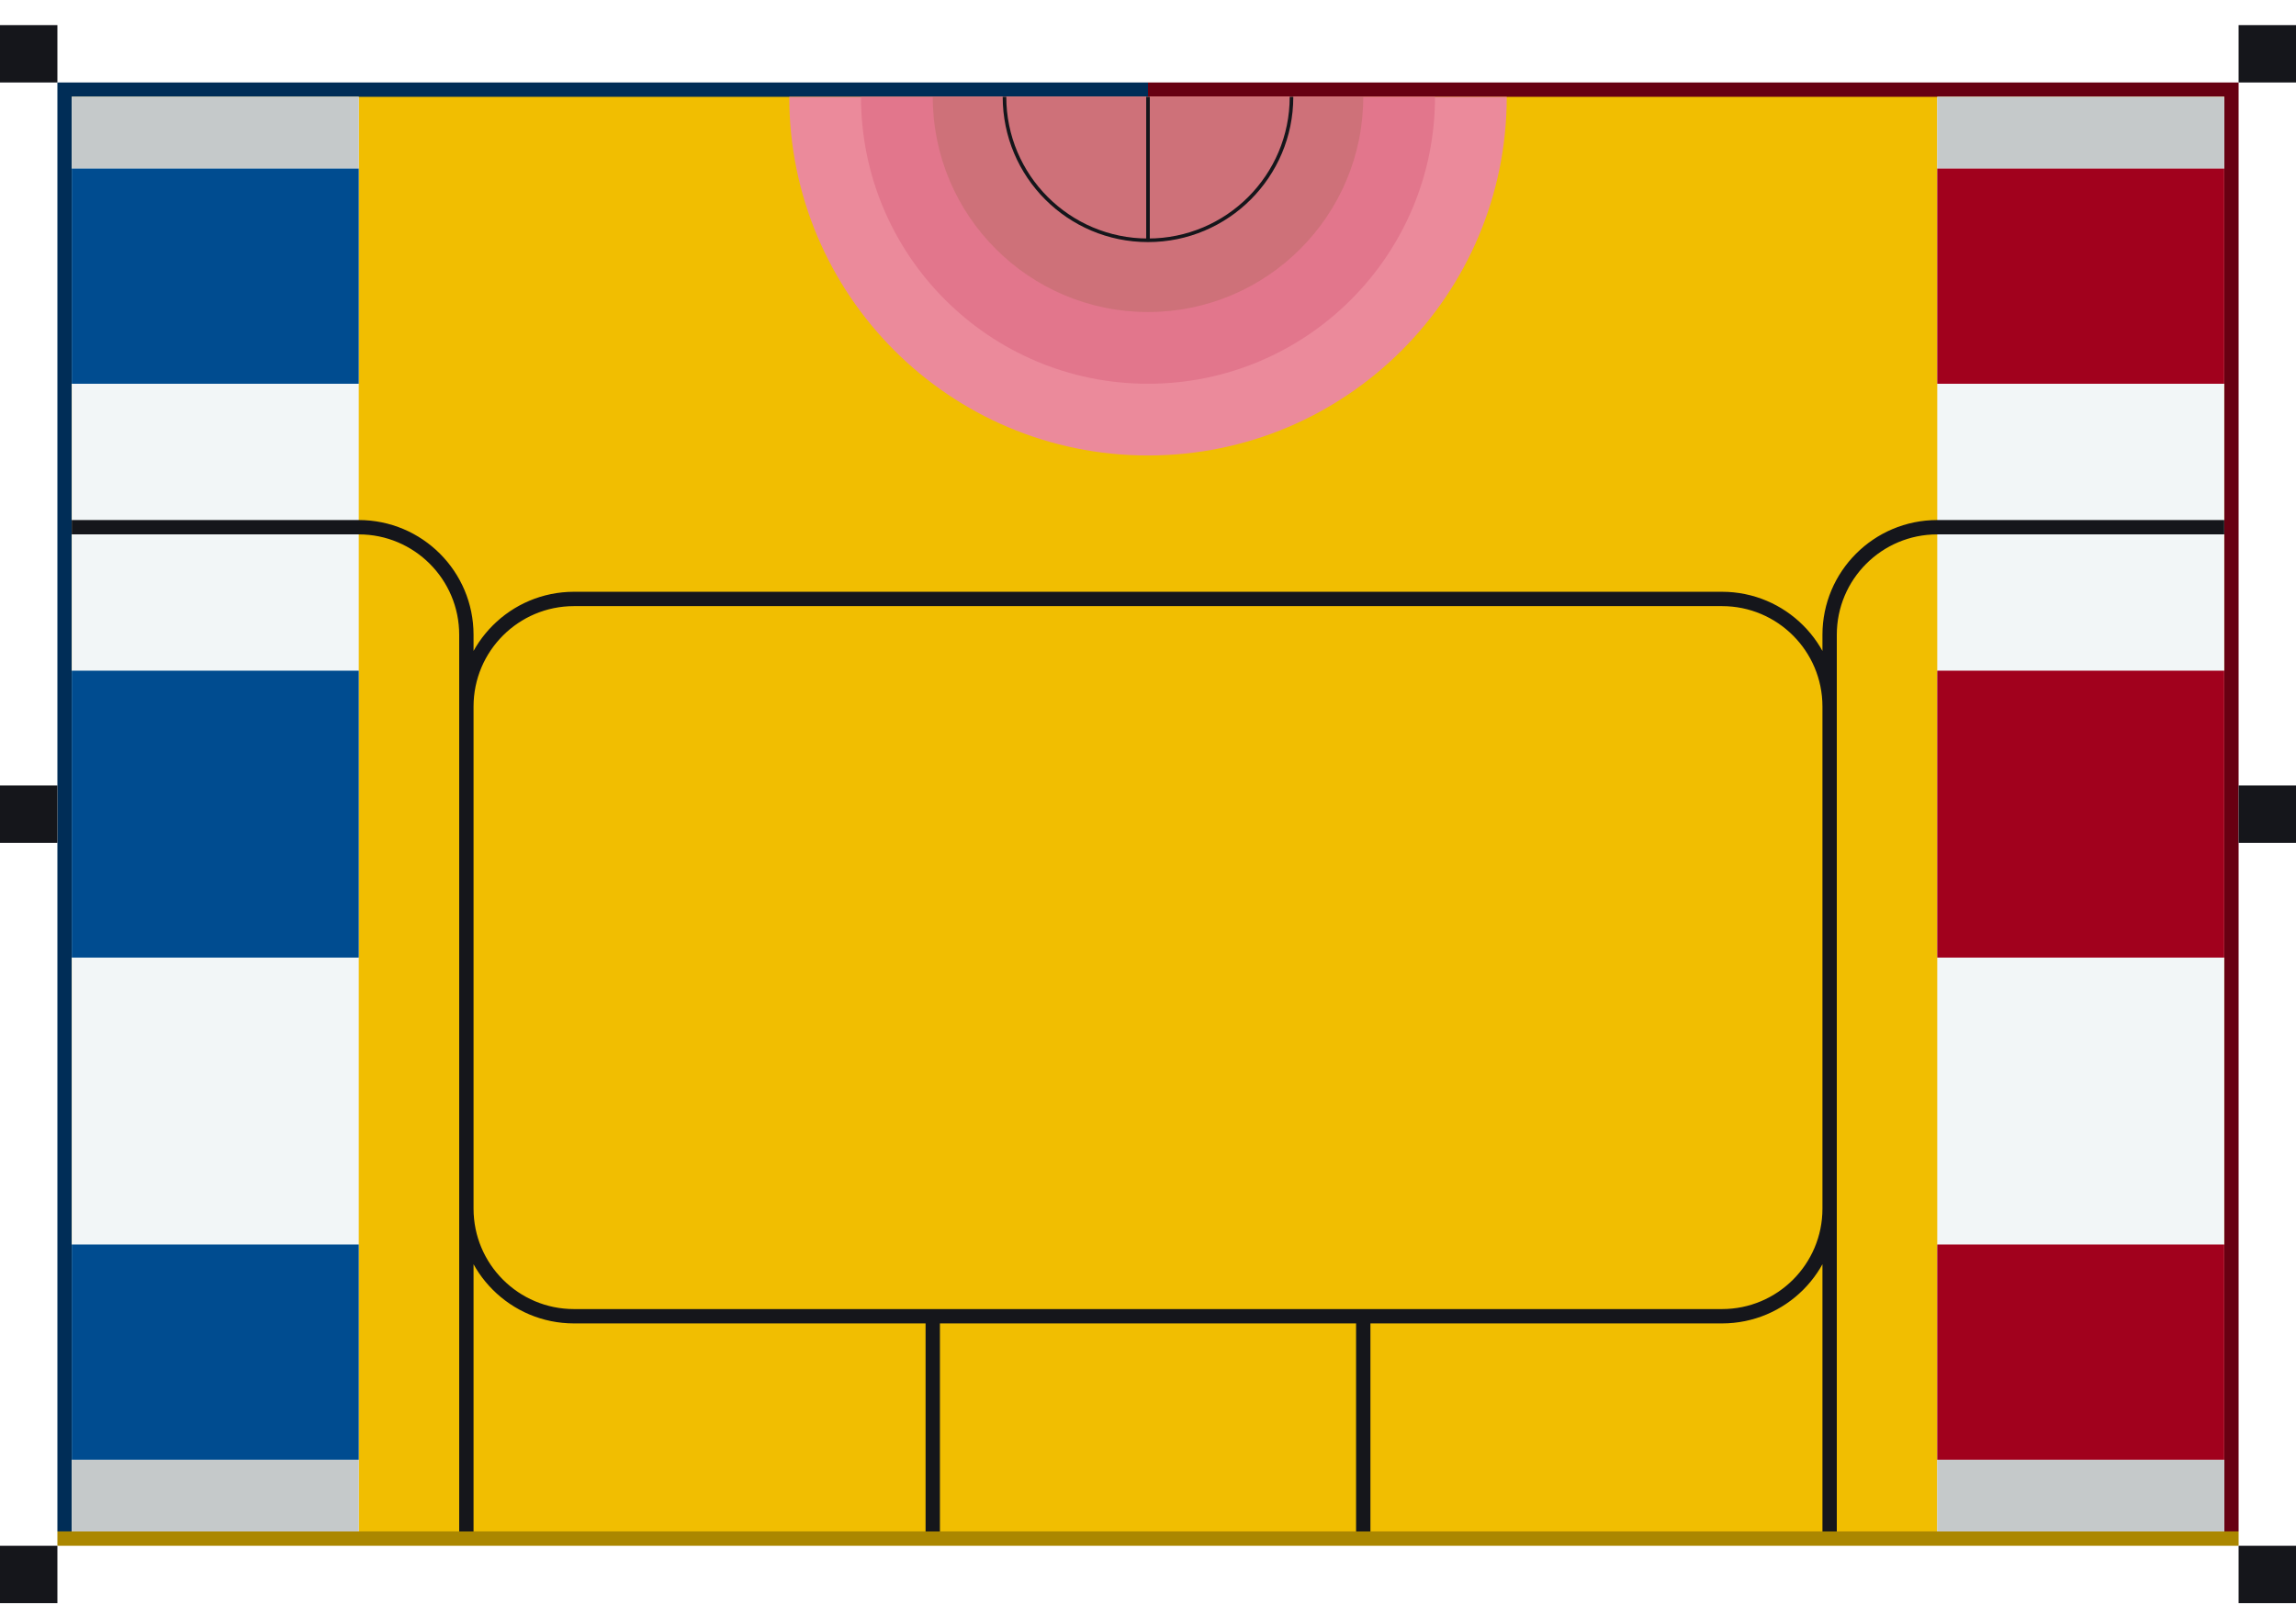
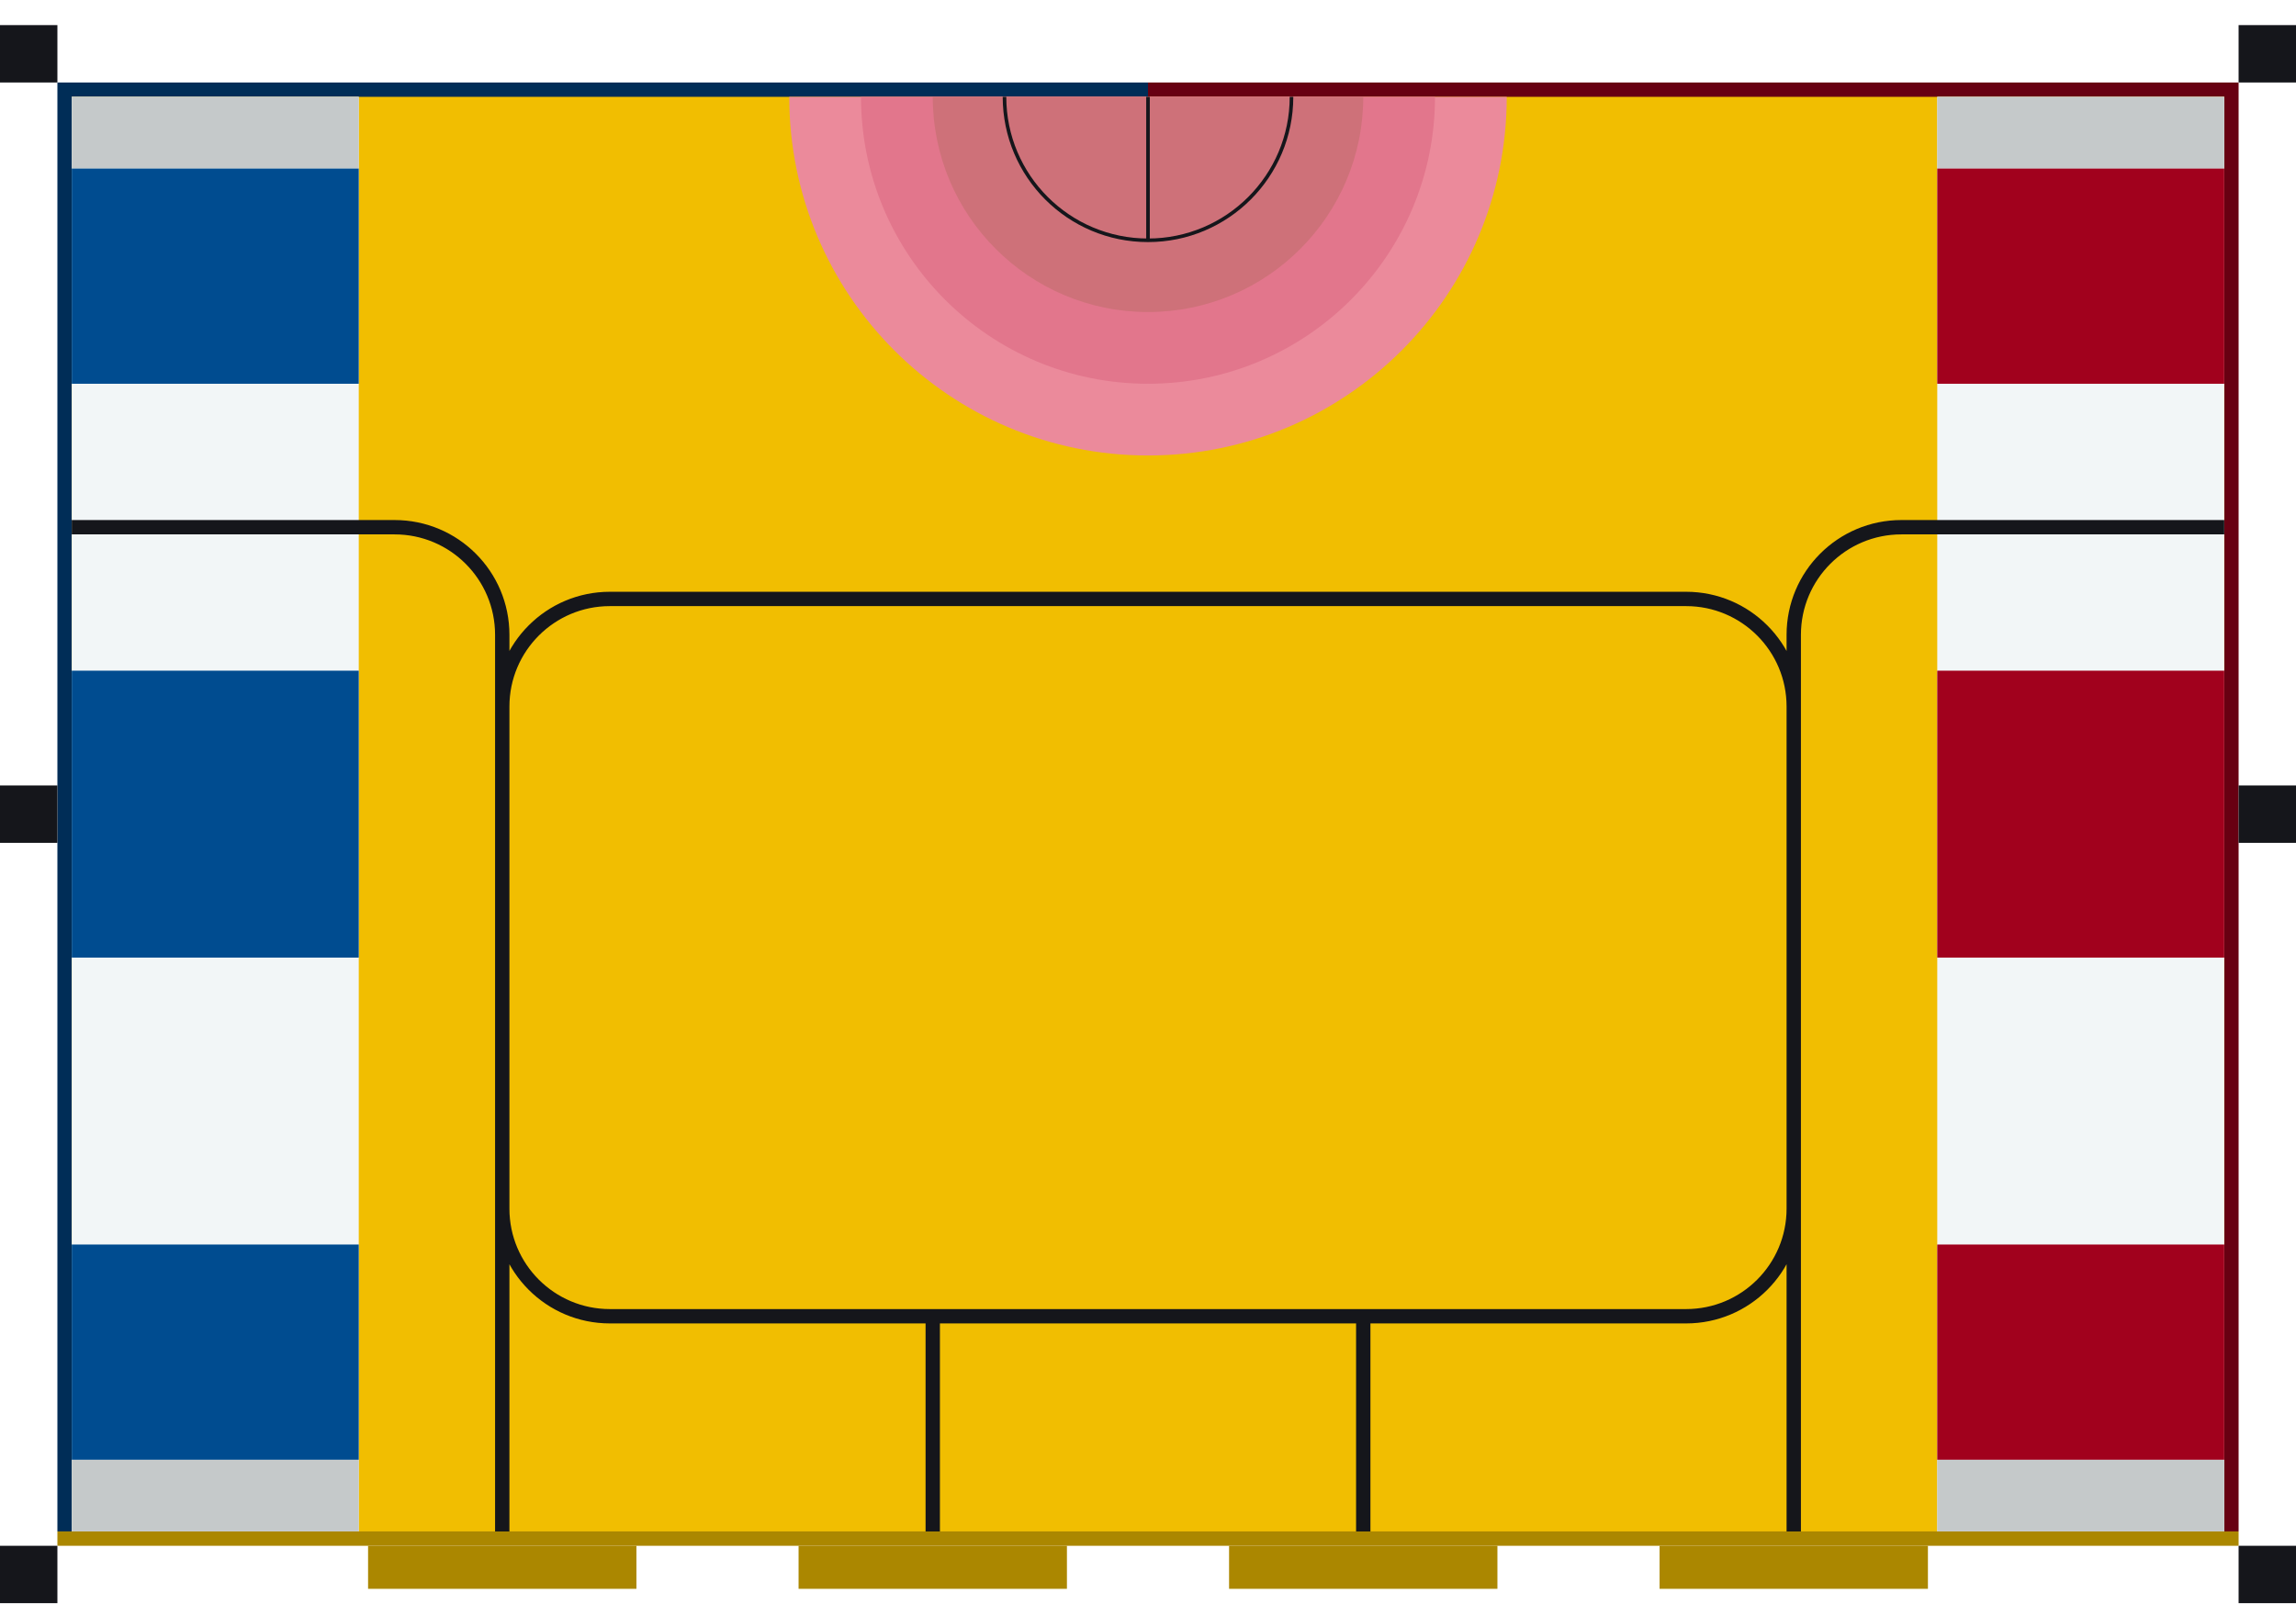
<svg xmlns="http://www.w3.org/2000/svg" width="3200" height="2235" id="svg2" version="1.1">
  <g id="field" transform="translate(100, 135)">
    <rect style="fill:#002d57;stroke:none;fill-opacity:1" id="main_blue_borders" width="1520" height="2020" x="-20" y="-20" />
    <rect style="fill:#680012;stroke:none;fill-opacity:1" id="main_red_borders" width="1520" height="2020" x="1500" y="-20" />
    <rect style="fill:#ab8700;stroke:none;fill-opacity:1" id="main_yellow_border" width="3040" height="20" x="-20" y="2000" />
    <rect style="fill:#f1be01;stroke:none;fill-opacity:1" id="mainfield" width="3000" height="2000" x="0" y="0" />
+     <rect style="fill:#ab8700;stroke:none;fill-opacity:1" id="main_yellow_border" width="374" height="60" x="413" y="2020" />
+     <rect style="fill:#ab8700;stroke:none;fill-opacity:1" id="main_yellow_border" width="374" height="60" x="1013" y="2020" />
+     <rect style="fill:#ab8700;stroke:none;fill-opacity:1" id="main_yellow_border" width="374" height="60" x="1613" y="2020" />
+     <rect style="fill:#ab8700;stroke:none;fill-opacity:1" id="main_yellow_border" width="374" height="60" x="2213" y="2020" />
    <rect style="fill:#f2f6f7;stroke:none;fill-opacity:1" id="blue_main_white" width="400" height="2000" x="0" y="0" />
    <rect style="fill:#c5c9cA;stroke:none;fill-opacity:1" id="blue_main_white_podium_1" width="400" height="100" x="0" y="0" />
    <rect style="fill:#c5c9cA;stroke:none;fill-opacity:1" id="blue_main_white_podium_2" width="400" height="100" x="0" y="1900" />
    <rect style="fill:#004c90;stroke:none;fill-opacity:1" id="blue_zone_1" width="400" height="300" x="0" y="100" />
    <rect style="fill:#004c90;stroke:none;fill-opacity:1" id="blue_zone_2" width="400" height="400" x="0" y="800" />
    <rect style="fill:#004c90;stroke:none;fill-opacity:1" id="blue_zone_3" width="400" height="300" x="0" y="1600" />
    <rect style="fill:#f2f6f7;stroke:none;fill-opacity:1" id="red_main_white" width="400" height="2000" x="2600" y="0" />
    <rect style="fill:#c5c9cA;stroke:none;fill-opacity:1" id="red_main_white_podium_1" width="400" height="100" x="2600" y="0" />
    <rect style="fill:#c5c9cA;stroke:none;fill-opacity:1" id="red_main_white_podium_2" width="400" height="100" x="2600" y="1900" />
    <rect style="fill:#a1011d;stroke:none;fill-opacity:1" id="red_zone_1" width="400" height="300" x="2600" y="100" />
    <rect style="fill:#a1011d;stroke:none;fill-opacity:1" id="red_zone_2" width="400" height="400" x="2600" y="800" />
    <rect style="fill:#a1011d;stroke:none;fill-opacity:1" id="red_zone_3" width="400" height="300" x="2600" y="1600" />
    <path style="fill:#eb8a9b;stroke:none;fill-opacity:1" d="M 1000 0 a 500 500 0 0 0 1000 0" />
    <path style="fill:#E2768C;stroke:none;fill-opacity:1" d="M 1100 0 a 400 400 0 0 0 800 0" />
    <path style="fill:#ce7179;stroke:none;fill-opacity:1" d="M 1200 0 a 300 300 0 0 0 600 0" />
    <path style="fill:none;stroke:#15161b;stroke-width:5" d="M 1300 0 a 200 200 0 0 0 400 0 M 1500 0 v 200" />
-     <path style="fill:none;stroke:#15161b;stroke-width:20" d="M 0 600 h 400 a 150 150 0 0 1 150 150 V 2000                M 3000 600 h -400 a 150 150 0 0 0 -150 150 V 2000                M 550 850 a 150 150 0 0 1 150 -150 H 2300 a 150 150 0 0 1 150 150                M 550 1550 a 150 150 0 0 0 150 150 H 2300 a 150 150 0 0 0 150 -150                M 1200 1700 v 300                M 1800 1700 v 300" />
+     <path style="fill:none;stroke:#15161b;stroke-width:20" d="M 0 600 h 450 a 150 150 0 0 1 150 150 V 2000                M 3000 600 h -450 a 150 150 0 0 0 -150 150 V 2000                M 600 850 a 150 150 0 0 1 150 -150 H 2250 a 150 150 0 0 1 150 150                M 600 1550 a 150 150 0 0 0 150 150 H 2250 a 150 150 0 0 0 150 -150                M 1200 1700 v 300                M 1800 1700 v 300" />
    <rect style="fill:#15161b;stroke:none;fill-opacity:1" id="red_beacon_1" width="80" height="80" x="-100" y="-100" />
    <rect style="fill:#15161b;stroke:none;fill-opacity:1" id="red_beacon_1" width="80" height="80" x="-100" y="960" />
    <rect style="fill:#15161b;stroke:none;fill-opacity:1" id="red_beacon_1" width="80" height="80" x="-100" y="2020" />
    <rect style="fill:#15161b;stroke:none;fill-opacity:1" id="red_beacon_1" width="80" height="80" x="3020" y="-100" />
    <rect style="fill:#15161b;stroke:none;fill-opacity:1" id="red_beacon_1" width="80" height="80" x="3020" y="960" />
    <rect style="fill:#15161b;stroke:none;fill-opacity:1" id="red_beacon_1" width="80" height="80" x="3020" y="2020" />
  </g>
</svg>
